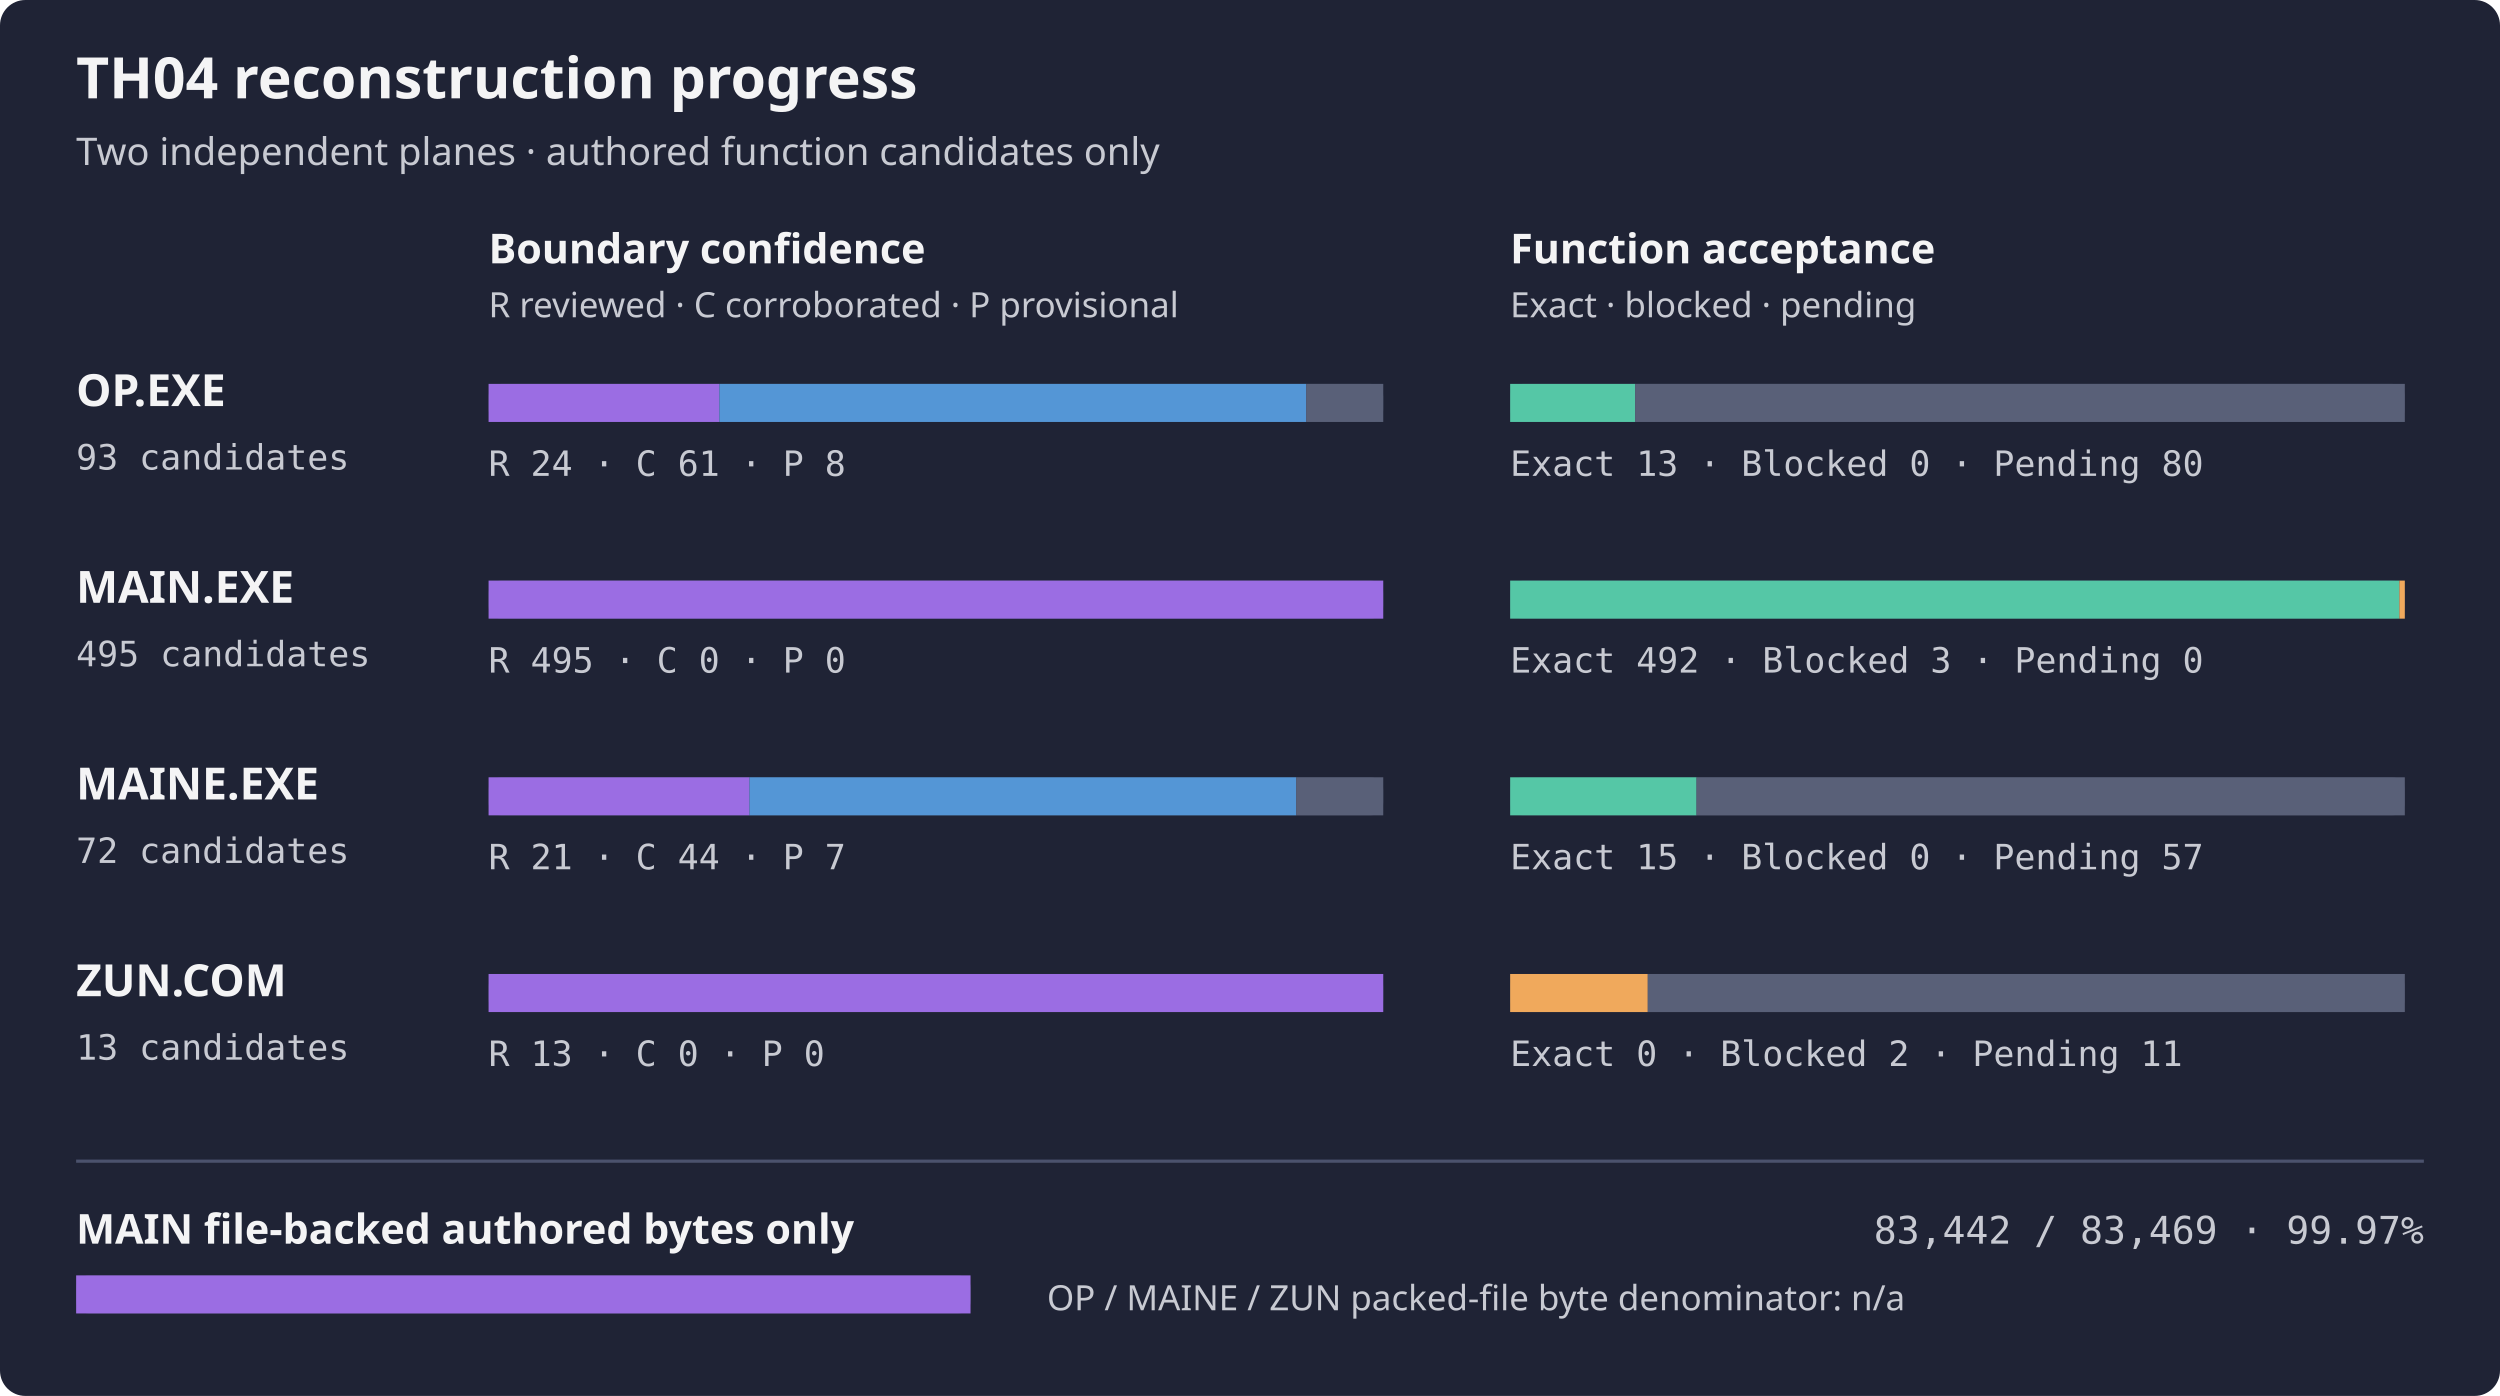
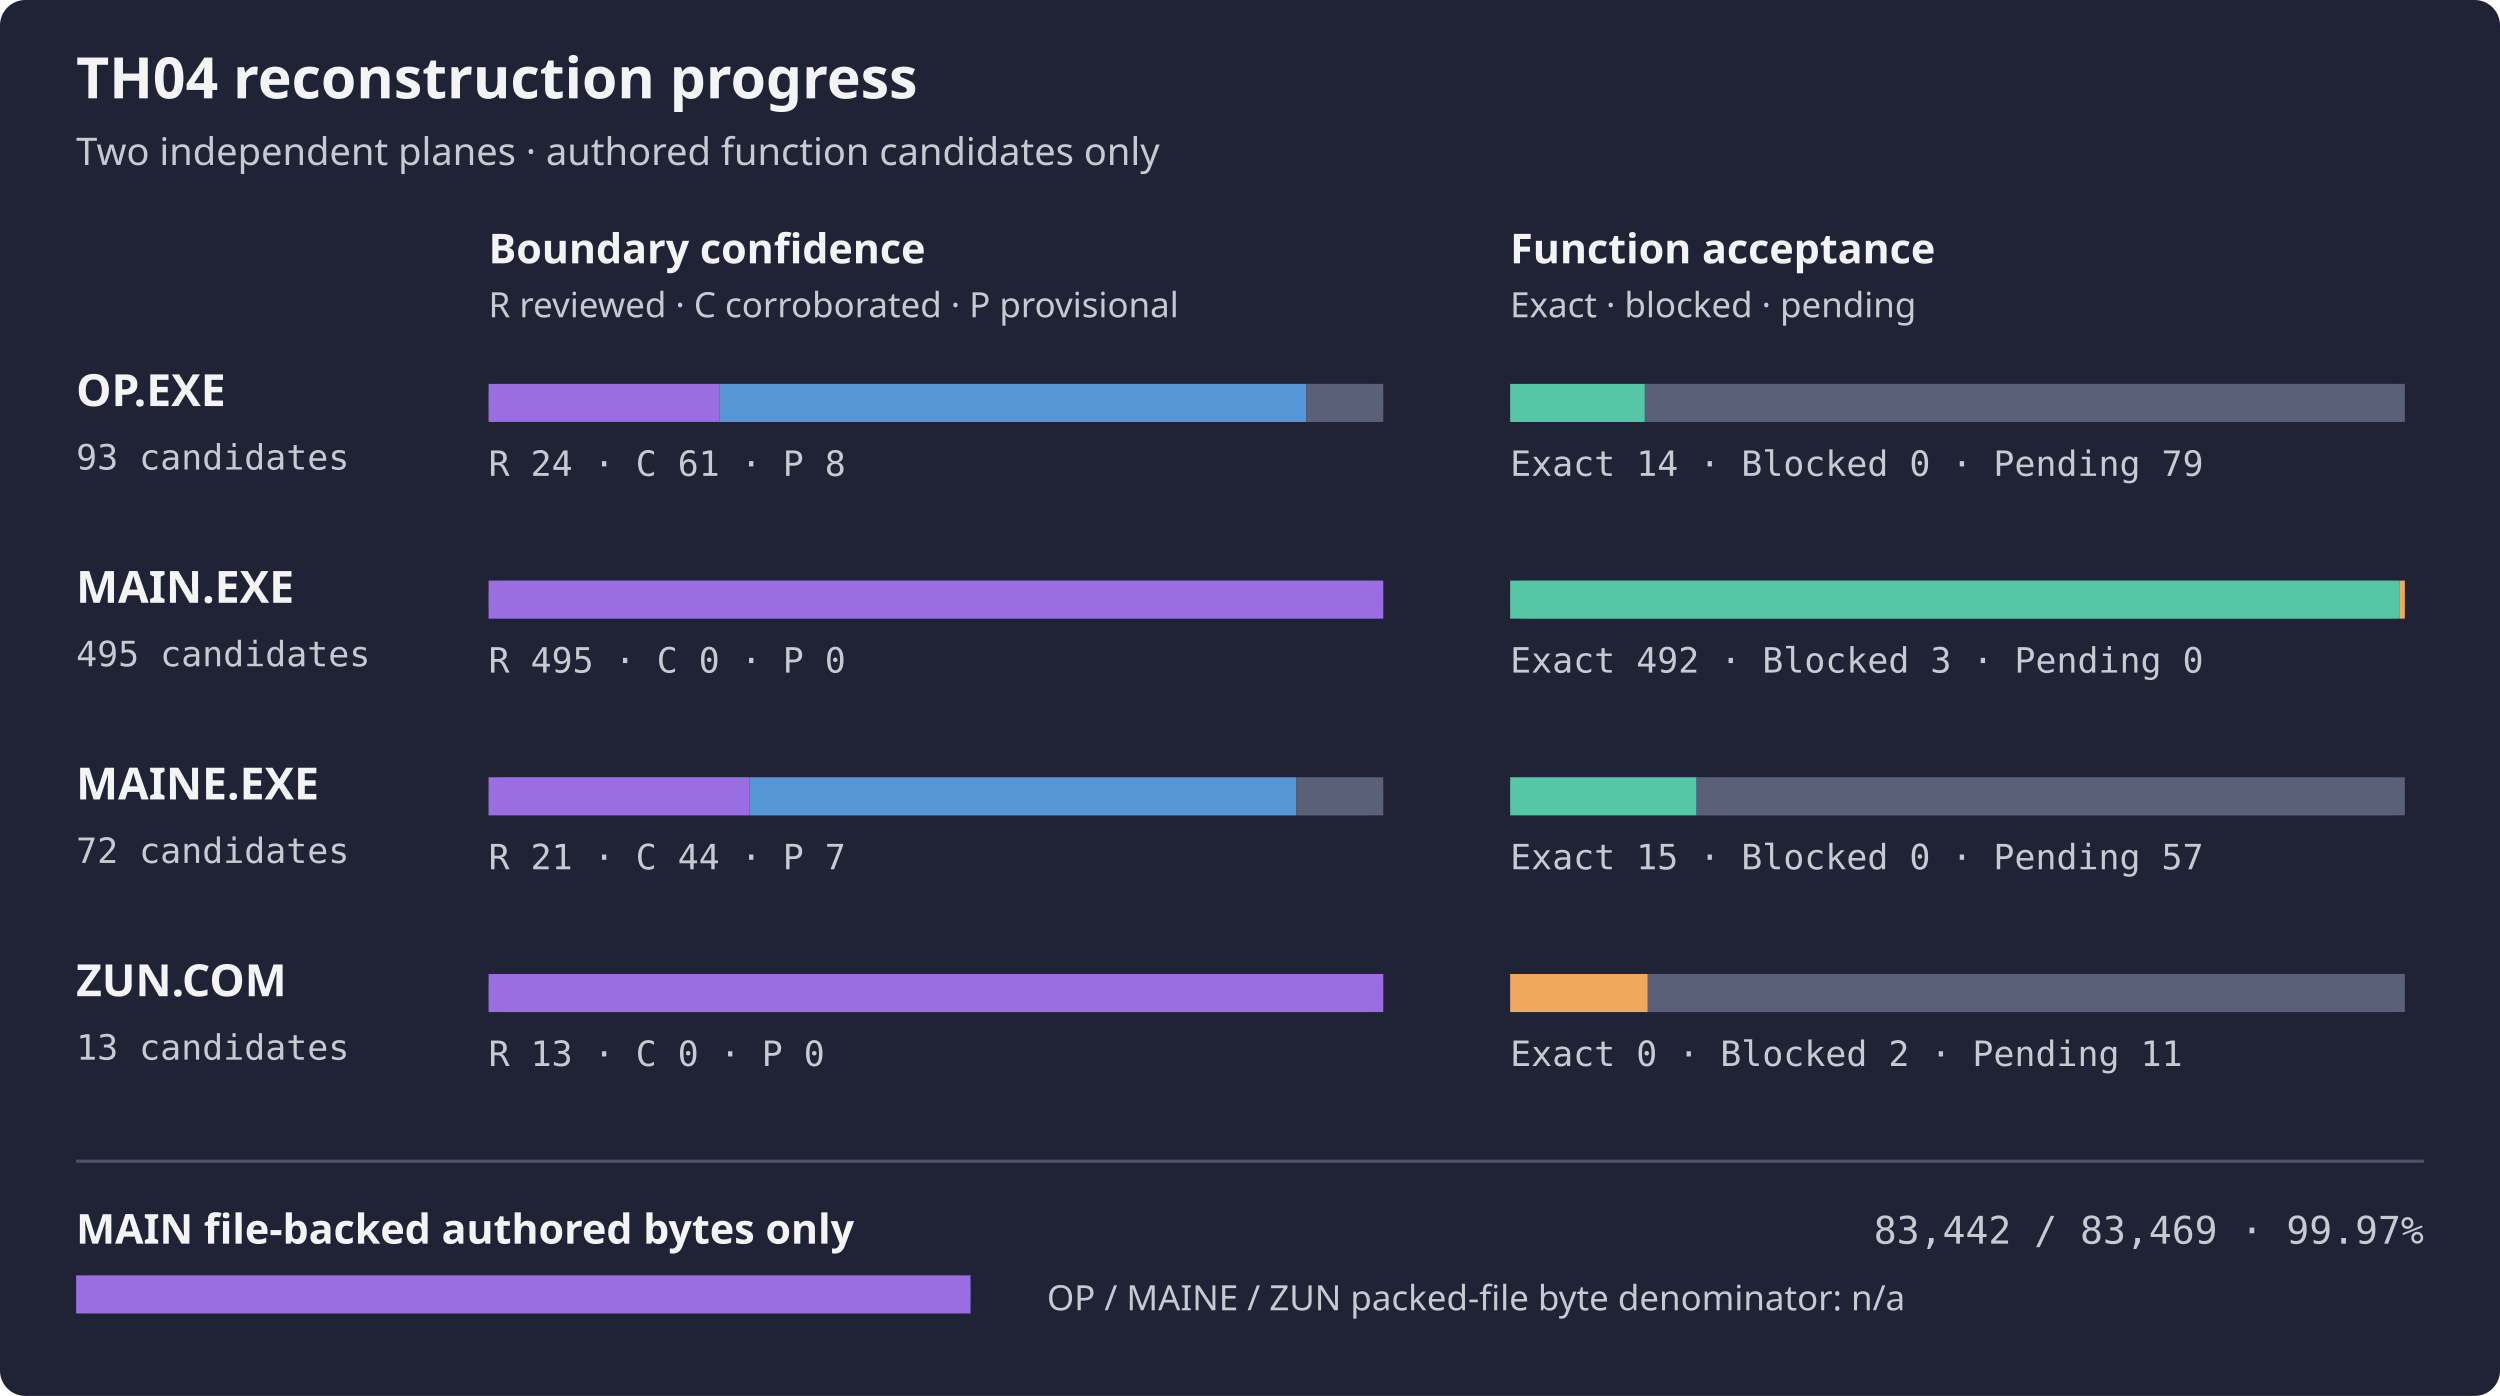
<svg xmlns="http://www.w3.org/2000/svg" width="788" height="440" role="img" aria-label="TH04 per-artifact reconstruction progress">
  <rect width="788" height="440" rx="8" fill="#1f2335" />
  <text x="24" y="31" fill="#f4f4f5" font-family="sans-serif" font-size="18" font-weight="600">TH04 reconstruction progress</text>
  <text x="24" y="52" fill="#c8cad2" font-family="sans-serif" font-size="12">Two independent planes · authored function candidates only</text>
  <text x="154" y="83" fill="#f4f4f5" font-family="sans-serif" font-size="13" font-weight="600">Boundary confidence</text>
  <text x="476" y="83" fill="#f4f4f5" font-family="sans-serif" font-size="13" font-weight="600">Function acceptance</text>
  <text x="154" y="100" fill="#c8cad2" font-family="sans-serif" font-size="11">R reviewed · C corroborated · P provisional</text>
  <text x="476" y="100" fill="#c8cad2" font-family="sans-serif" font-size="11">Exact · blocked · pending</text>
  <text x="24" y="128" fill="#f4f4f5" font-family="sans-serif" font-size="14" font-weight="600">OP.EXE</text>
  <text x="24" y="148" fill="#c8cad2" font-family="monospace" font-size="11">93 candidates</text>
  <rect x="154" y="121" width="282" height="12" rx="4" fill="#353b52" />
  <rect x="154.00" y="121" width="72.77" height="12" fill="#9b6de3" />
  <rect x="226.77" y="121" width="184.97" height="12" fill="#5496d6" />
  <rect x="411.74" y="121" width="24.26" height="12" fill="#596078" />
  <rect x="476" y="121" width="282" height="12" rx="4" fill="#353b52" />
-   <rect x="476.00" y="121" width="39.42" height="12" fill="#55c7a6" />
-   <rect x="515.42" y="121" width="242.58" height="12" fill="#596078" />
+   <rect x="476.00" y="121" width="42.45" height="12" fill="#55c7a6" />
+   <rect x="518.45" y="121" width="239.55" height="12" fill="#596078" />
  <text x="154" y="150" fill="#c8cad2" font-family="monospace" font-size="11">R 24 · C 61 · P 8</text>
-   <text x="476" y="150" fill="#c8cad2" font-family="monospace" font-size="11">Exact 13 · Blocked 0 · Pending 80</text>
+   <text x="476" y="150" fill="#c8cad2" font-family="monospace" font-size="11">Exact 14 · Blocked 0 · Pending 79</text>
  <text x="24" y="190" fill="#f4f4f5" font-family="sans-serif" font-size="14" font-weight="600">MAIN.EXE</text>
  <text x="24" y="210" fill="#c8cad2" font-family="monospace" font-size="11">495 candidates</text>
  <rect x="154" y="183" width="282" height="12" rx="4" fill="#353b52" />
  <rect x="154.00" y="183" width="282.00" height="12" fill="#9b6de3" />
  <rect x="476" y="183" width="282" height="12" rx="4" fill="#353b52" />
  <rect x="476.00" y="183" width="280.29" height="12" fill="#55c7a6" />
  <rect x="756.29" y="183" width="1.71" height="12" fill="#f0a95c" />
  <text x="154" y="212" fill="#c8cad2" font-family="monospace" font-size="11">R 495 · C 0 · P 0</text>
  <text x="476" y="212" fill="#c8cad2" font-family="monospace" font-size="11">Exact 492 · Blocked 3 · Pending 0</text>
  <text x="24" y="252" fill="#f4f4f5" font-family="sans-serif" font-size="14" font-weight="600">MAINE.EXE</text>
  <text x="24" y="272" fill="#c8cad2" font-family="monospace" font-size="11">72 candidates</text>
  <rect x="154" y="245" width="282" height="12" rx="4" fill="#353b52" />
  <rect x="154.00" y="245" width="82.25" height="12" fill="#9b6de3" />
  <rect x="236.25" y="245" width="172.33" height="12" fill="#5496d6" />
  <rect x="408.58" y="245" width="27.42" height="12" fill="#596078" />
  <rect x="476" y="245" width="282" height="12" rx="4" fill="#353b52" />
  <rect x="476.00" y="245" width="58.75" height="12" fill="#55c7a6" />
  <rect x="534.75" y="245" width="223.25" height="12" fill="#596078" />
  <text x="154" y="274" fill="#c8cad2" font-family="monospace" font-size="11">R 21 · C 44 · P 7</text>
  <text x="476" y="274" fill="#c8cad2" font-family="monospace" font-size="11">Exact 15 · Blocked 0 · Pending 57</text>
  <text x="24" y="314" fill="#f4f4f5" font-family="sans-serif" font-size="14" font-weight="600">ZUN.COM</text>
  <text x="24" y="334" fill="#c8cad2" font-family="monospace" font-size="11">13 candidates</text>
  <rect x="154" y="307" width="282" height="12" rx="4" fill="#353b52" />
  <rect x="154.00" y="307" width="282.00" height="12" fill="#9b6de3" />
  <rect x="476" y="307" width="282" height="12" rx="4" fill="#353b52" />
  <rect x="476.00" y="307" width="43.38" height="12" fill="#f0a95c" />
  <rect x="519.38" y="307" width="238.62" height="12" fill="#596078" />
  <text x="154" y="336" fill="#c8cad2" font-family="monospace" font-size="11">R 13 · C 0 · P 0</text>
  <text x="476" y="336" fill="#c8cad2" font-family="monospace" font-size="11">Exact 0 · Blocked 2 · Pending 11</text>
  <path d="M24 366 H764" stroke="#4b526d" />
  <text x="24" y="392" fill="#f4f4f5" font-family="sans-serif" font-size="13" font-weight="600">MAIN file-backed authored bytes only</text>
  <text x="764" y="392" fill="#c8cad2" text-anchor="end" font-family="monospace" font-size="12">83,442 / 83,469 · 99.97%</text>
  <rect x="24" y="402" width="282" height="12" rx="4" fill="#353b52" />
  <rect x="24" y="402" width="281.91" height="12" fill="#9b6de3" />
  <text x="330" y="413" fill="#c8cad2" font-family="sans-serif" font-size="11">OP / MAINE / ZUN packed-file byte denominator: n/a</text>
</svg>
